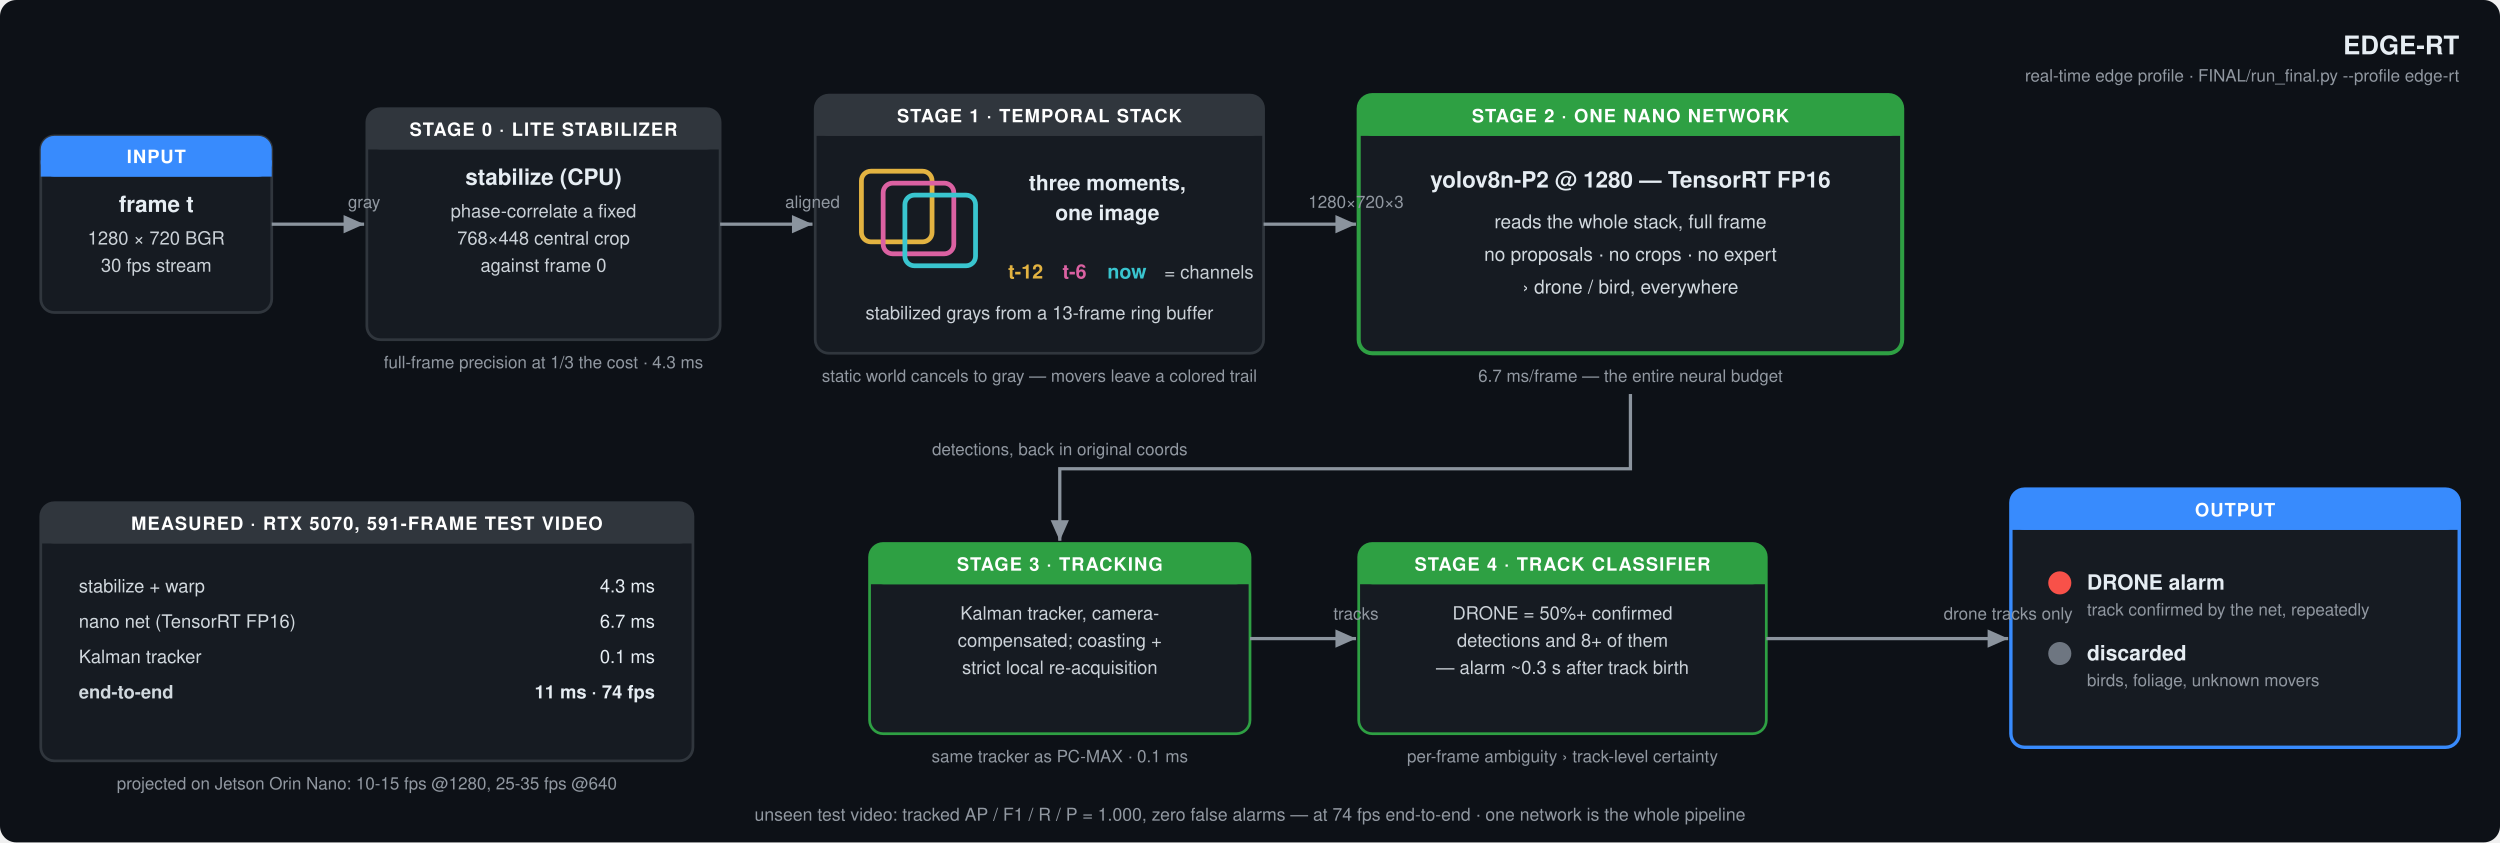
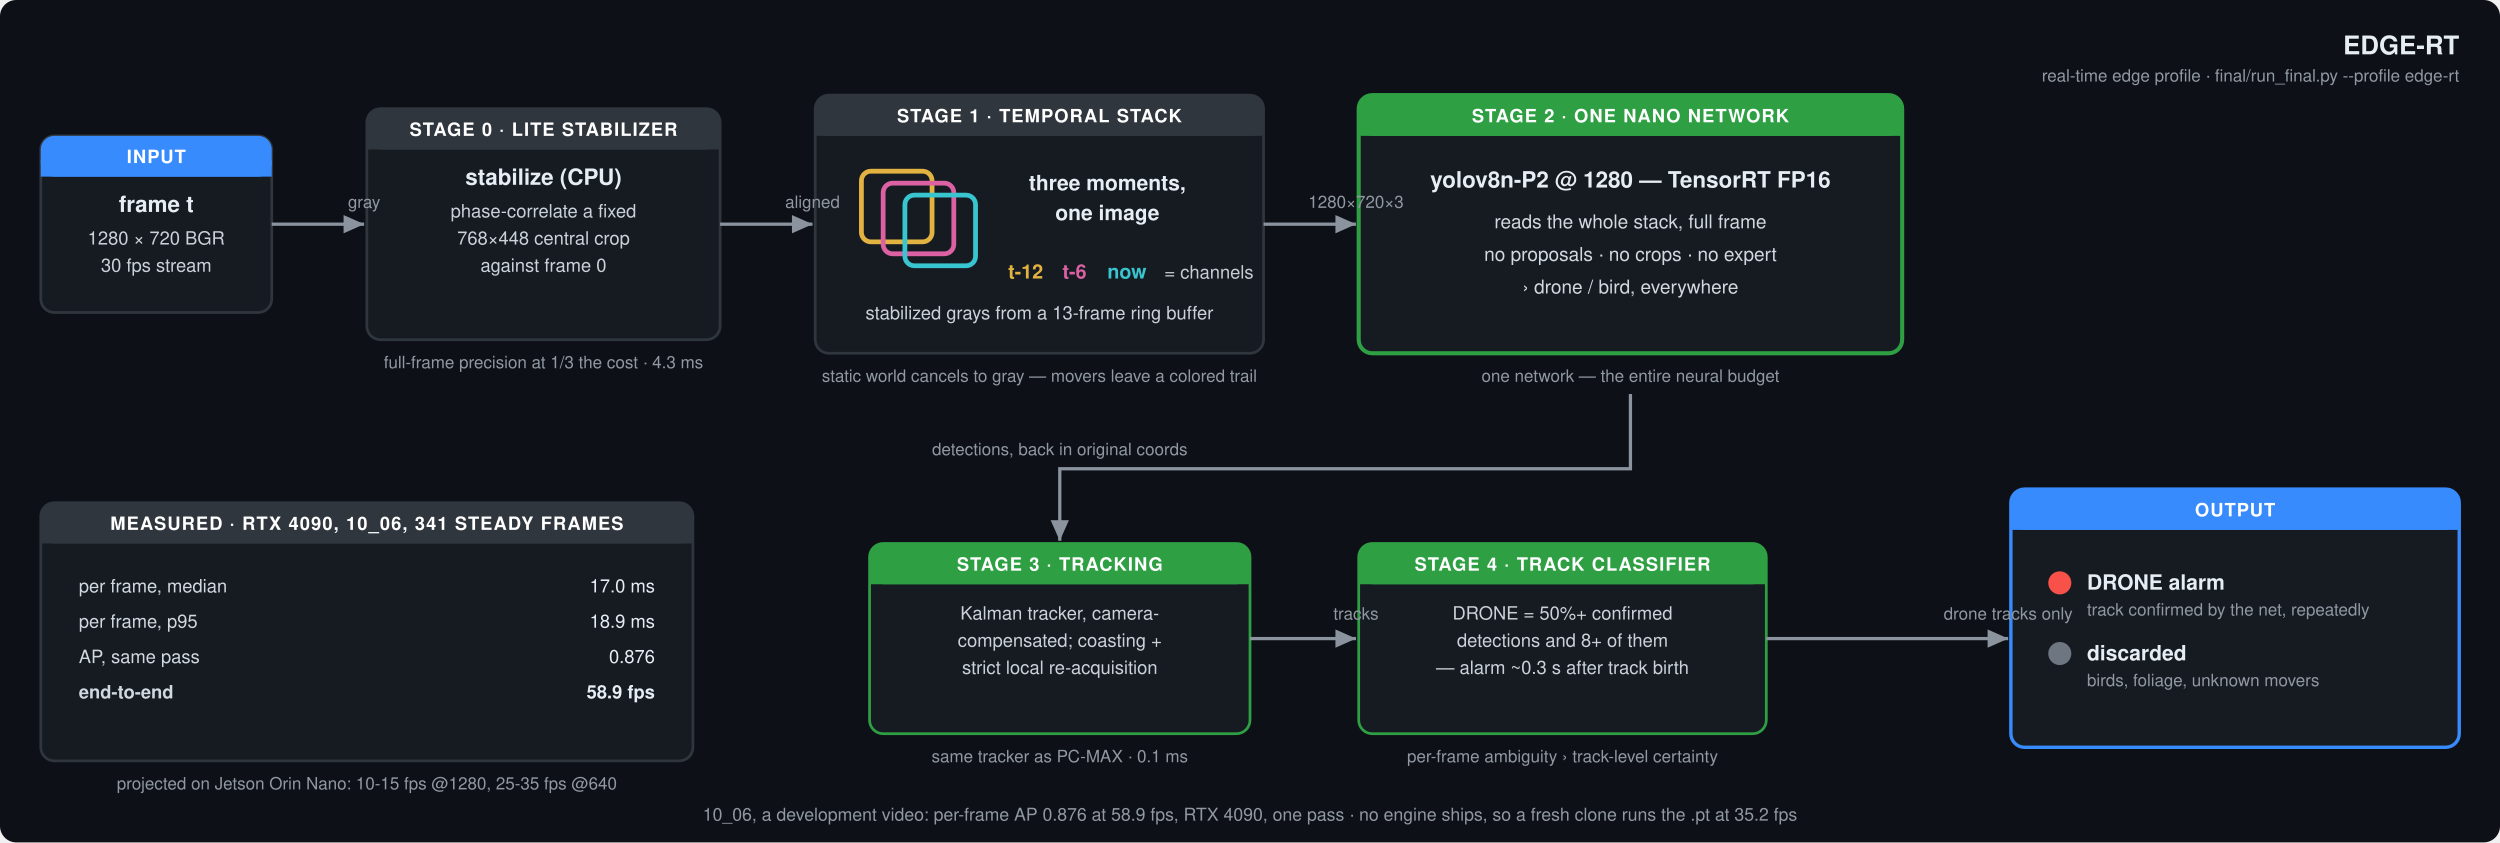
<svg xmlns="http://www.w3.org/2000/svg" width="1840" height="620" viewBox="0 0 1840 620" font-family="Segoe UI, Helvetica, Arial, sans-serif">
  <rect width="1840" height="620" fill="#0d1117" rx="12" />
  <defs>
    <marker id="ar" viewBox="0 0 10 10" refX="9" refY="5" markerWidth="7" markerHeight="7" orient="auto-start-reverse">
      <path d="M 0 1 L 9 5 L 0 9 z" fill="#8b949e" />
    </marker>
  </defs>
  <text x="1810" y="40" text-anchor="end" font-size="19" font-weight="700" fill="#e6edf3">EDGE-RT</text>
-   <text x="1810" y="60" text-anchor="end" font-size="12.5" fill="#9198a1">real-time edge profile · FINAL/run_final.py --profile edge-rt</text>
+   <text x="1810" y="60" text-anchor="end" font-size="12.5" fill="#9198a1">real-time edge profile · final/run_final.py --profile edge-rt</text>
  <rect x="30" y="100" width="170" height="130" rx="10" fill="#161b22" stroke="#30363d" stroke-width="2" />
  <rect x="30" y="100" width="170" height="30" rx="10" fill="#388bfd" />
  <rect x="30" y="118" width="170" height="12" fill="#388bfd" />
  <text x="115.0" y="120" text-anchor="middle" font-size="13.5" font-weight="700" fill="#ffffff" letter-spacing="0.8">INPUT</text>
  <text x="115.0" y="156" text-anchor="middle" font-size="16.5" font-weight="700" fill="#e6edf3">frame t</text>
  <text x="115.0" y="180" text-anchor="middle" font-size="13.5" fill="#e6edf3" opacity="0.87">1280 × 720 BGR</text>
  <text x="115.0" y="200" text-anchor="middle" font-size="13.5" fill="#e6edf3" opacity="0.87">30 fps stream</text>
  <rect x="270" y="80" width="260" height="170" rx="10" fill="#161b22" stroke="#30363d" stroke-width="2" />
  <rect x="270" y="80" width="260" height="30" rx="10" fill="#30363d" />
  <rect x="270" y="98" width="260" height="12" fill="#30363d" />
  <text x="400.0" y="100" text-anchor="middle" font-size="13.5" font-weight="700" fill="#ffffff" letter-spacing="0.8">STAGE 0 · LITE STABILIZER</text>
  <text x="400.0" y="136" text-anchor="middle" font-size="16.5" font-weight="700" fill="#e6edf3">stabilize (CPU)</text>
  <text x="400.0" y="160" text-anchor="middle" font-size="13.5" fill="#e6edf3" opacity="0.87">phase-correlate a fixed</text>
  <text x="400.0" y="180" text-anchor="middle" font-size="13.5" fill="#e6edf3" opacity="0.87">768×448 central crop</text>
  <text x="400.0" y="200" text-anchor="middle" font-size="13.5" fill="#e6edf3" opacity="0.87">against frame 0</text>
  <text x="400.0" y="271" text-anchor="middle" font-size="12.5" fill="#9198a1">full-frame precision at 1/3 the cost · 4.3 ms</text>
  <rect x="600" y="70" width="330" height="190" rx="10" fill="#161b22" stroke="#30363d" stroke-width="2" />
  <rect x="600" y="70" width="330" height="30" rx="10" fill="#30363d" />
  <rect x="600" y="88" width="330" height="12" fill="#30363d" />
  <text x="765.0" y="90" text-anchor="middle" font-size="13.5" font-weight="700" fill="#ffffff" letter-spacing="0.8">STAGE 1 · TEMPORAL STACK</text>
  <rect x="634" y="126.0" width="52" height="52" rx="7" fill="none" stroke="#e3b341" stroke-width="3.5" />
  <rect x="650" y="134.8" width="52" height="52" rx="7" fill="none" stroke="#db61a2" stroke-width="3.5" />
  <rect x="666" y="143.6" width="52" height="52" rx="7" fill="none" stroke="#39c5cf" stroke-width="3.5" />
  <text x="815" y="140" text-anchor="middle" font-size="15.5" font-weight="700" fill="#e6edf3">three moments,</text>
  <text x="815" y="162" text-anchor="middle" font-size="15.5" font-weight="700" fill="#e6edf3">one image</text>
  <text x="742" y="205" font-size="14.5" font-weight="700" fill="#e3b341">t-12</text>
  <text x="782" y="205" font-size="14.5" font-weight="700" fill="#db61a2">t-6</text>
  <text x="815" y="205" font-size="14.5" font-weight="700" fill="#39c5cf">now</text>
  <text x="857" y="205" font-size="13.5" fill="#e6edf3" opacity="0.85">= channels</text>
  <text x="765.0" y="235" text-anchor="middle" font-size="13.5" fill="#e6edf3" opacity="0.87">stabilized grays from a 13-frame ring buffer</text>
  <text x="765.0" y="281" text-anchor="middle" font-size="12.5" fill="#9198a1">static world cancels to gray — movers leave a colored trail</text>
  <rect x="1000" y="70" width="400" height="190" rx="10" fill="#161b22" stroke="#2ea043" stroke-width="3" />
  <rect x="1000" y="70" width="400" height="30" rx="10" fill="#2ea043" />
  <rect x="1000" y="88" width="400" height="12" fill="#2ea043" />
  <text x="1200.0" y="90" text-anchor="middle" font-size="13.5" font-weight="700" fill="#ffffff" letter-spacing="0.8">STAGE 2 · ONE NANO NETWORK</text>
  <text x="1200.0" y="138" text-anchor="middle" font-size="16.5" font-weight="700" fill="#e6edf3">yolov8n-P2 @ 1280 — TensorRT FP16</text>
  <text x="1200.0" y="168" text-anchor="middle" font-size="14" fill="#e6edf3" opacity="0.9">reads the whole stack, full frame</text>
  <text x="1200.0" y="192" text-anchor="middle" font-size="14" fill="#e6edf3" opacity="0.9">no proposals · no crops · no expert</text>
  <text x="1200.0" y="216" text-anchor="middle" font-size="14" fill="#e6edf3" opacity="0.9">› drone / bird, everywhere</text>
-   <text x="1200.0" y="281" text-anchor="middle" font-size="12.5" fill="#9198a1">6.7 ms/frame — the entire neural budget</text>
+   <text x="1200.0" y="281" text-anchor="middle" font-size="12.5" fill="#9198a1">one network — the entire neural budget</text>
  <rect x="30" y="370" width="480" height="190" rx="10" fill="#161b22" stroke="#30363d" stroke-width="2" />
  <rect x="30" y="370" width="480" height="30" rx="10" fill="#30363d" />
  <rect x="30" y="388" width="480" height="12" fill="#30363d" />
-   <text x="270.0" y="390" text-anchor="middle" font-size="13.5" font-weight="700" fill="#ffffff" letter-spacing="0.8">MEASURED · RTX 5070, 591-FRAME TEST VIDEO</text>
-   <text x="58" y="436" font-size="13.5" fill="#e6edf3" opacity="0.9" font-weight="400">stabilize + warp</text>
-   <text x="482" y="436" text-anchor="end" font-size="13.5" font-weight="400" fill="#e6edf3">4.3 ms</text>
-   <text x="58" y="462" font-size="13.5" fill="#e6edf3" opacity="0.9" font-weight="400">nano net (TensorRT FP16)</text>
-   <text x="482" y="462" text-anchor="end" font-size="13.5" font-weight="400" fill="#e6edf3">6.7 ms</text>
-   <text x="58" y="488" font-size="13.5" fill="#e6edf3" opacity="0.9" font-weight="400">Kalman tracker</text>
-   <text x="482" y="488" text-anchor="end" font-size="13.5" font-weight="400" fill="#e6edf3">0.1 ms</text>
+   <text x="270.0" y="390" text-anchor="middle" font-size="13.5" font-weight="700" fill="#ffffff" letter-spacing="0.8">MEASURED · RTX 4090, 10_06, 341 STEADY FRAMES</text>
+   <text x="58" y="436" font-size="13.5" fill="#e6edf3" opacity="0.9" font-weight="400">per frame, median</text>
+   <text x="482" y="436" text-anchor="end" font-size="13.5" font-weight="400" fill="#e6edf3">17.0 ms</text>
+   <text x="58" y="462" font-size="13.5" fill="#e6edf3" opacity="0.9" font-weight="400">per frame, p95</text>
+   <text x="482" y="462" text-anchor="end" font-size="13.5" font-weight="400" fill="#e6edf3">18.9 ms</text>
+   <text x="58" y="488" font-size="13.5" fill="#e6edf3" opacity="0.9" font-weight="400">AP, same pass</text>
+   <text x="482" y="488" text-anchor="end" font-size="13.5" font-weight="400" fill="#e6edf3">0.876</text>
  <text x="58" y="514" font-size="13.5" fill="#e6edf3" opacity="0.9" font-weight="700">end-to-end</text>
-   <text x="482" y="514" text-anchor="end" font-size="13.5" font-weight="700" fill="#e6edf3">11 ms · 74 fps</text>
+   <text x="482" y="514" text-anchor="end" font-size="13.5" font-weight="700" fill="#e6edf3">58.9 fps</text>
  <text x="270.0" y="581" text-anchor="middle" font-size="12.5" fill="#9198a1">projected on Jetson Orin Nano: 10-15 fps @1280, 25-35 fps @640</text>
  <rect x="640" y="400" width="280" height="140" rx="10" fill="#161b22" stroke="#2ea043" stroke-width="2" />
  <rect x="640" y="400" width="280" height="30" rx="10" fill="#2ea043" />
  <rect x="640" y="418" width="280" height="12" fill="#2ea043" />
  <text x="780.0" y="420" text-anchor="middle" font-size="13.5" font-weight="700" fill="#ffffff" letter-spacing="0.8">STAGE 3 · TRACKING</text>
  <text x="780.0" y="456" text-anchor="middle" font-size="13.5" fill="#e6edf3" opacity="0.87">Kalman tracker, camera-</text>
  <text x="780.0" y="476" text-anchor="middle" font-size="13.5" fill="#e6edf3" opacity="0.87">compensated; coasting +</text>
  <text x="780.0" y="496" text-anchor="middle" font-size="13.5" fill="#e6edf3" opacity="0.87">strict local re-acquisition</text>
  <text x="780.0" y="561" text-anchor="middle" font-size="12.5" fill="#9198a1">same tracker as PC-MAX · 0.1 ms</text>
  <rect x="1000" y="400" width="300" height="140" rx="10" fill="#161b22" stroke="#2ea043" stroke-width="2" />
  <rect x="1000" y="400" width="300" height="30" rx="10" fill="#2ea043" />
  <rect x="1000" y="418" width="300" height="12" fill="#2ea043" />
  <text x="1150.0" y="420" text-anchor="middle" font-size="13.5" font-weight="700" fill="#ffffff" letter-spacing="0.8">STAGE 4 · TRACK CLASSIFIER</text>
  <text x="1150.0" y="456" text-anchor="middle" font-size="13.5" fill="#e6edf3" opacity="0.87">DRONE = 50%+ confirmed</text>
  <text x="1150.0" y="476" text-anchor="middle" font-size="13.5" fill="#e6edf3" opacity="0.87">detections and 8+ of them</text>
  <text x="1150.0" y="496" text-anchor="middle" font-size="13.5" fill="#e6edf3" opacity="0.87">— alarm ~0.3 s after track birth</text>
  <text x="1150.0" y="561" text-anchor="middle" font-size="12.5" fill="#9198a1">per-frame ambiguity › track-level certainty</text>
  <rect x="1480" y="360" width="330" height="190" rx="10" fill="#161b22" stroke="#388bfd" stroke-width="2.5" />
  <rect x="1480" y="360" width="330" height="30" rx="10" fill="#388bfd" />
  <rect x="1480" y="378" width="330" height="12" fill="#388bfd" />
  <text x="1645.0" y="380" text-anchor="middle" font-size="13.5" font-weight="700" fill="#ffffff" letter-spacing="0.8">OUTPUT</text>
  <circle cx="1516" cy="429" r="8.5" fill="#f85149" />
  <text x="1536" y="434" font-size="15.5" font-weight="700" fill="#e6edf3">DRONE alarm</text>
  <text x="1536" y="453" font-size="12.5" fill="#9198a1">track confirmed by the net, repeatedly</text>
  <circle cx="1516" cy="481" r="8.5" fill="#6e7681" />
  <text x="1536" y="486" font-size="15.5" font-weight="700" fill="#e6edf3">discarded</text>
  <text x="1536" y="505" font-size="12.5" fill="#9198a1">birds, foliage, unknown movers</text>
  <path d="M 200 165 L 268 165" fill="none" stroke="#8b949e" stroke-width="2.4" marker-end="url(#ar)" />
  <text x="268" y="153" text-anchor="middle" font-size="12.5" fill="#9198a1">gray</text>
  <path d="M 530 165 L 598 165" fill="none" stroke="#8b949e" stroke-width="2.4" marker-end="url(#ar)" />
  <text x="598" y="153" text-anchor="middle" font-size="12.5" fill="#9198a1">aligned</text>
  <path d="M 930 165 L 998 165" fill="none" stroke="#8b949e" stroke-width="2.4" marker-end="url(#ar)" />
  <text x="998" y="153" text-anchor="middle" font-size="12.5" fill="#9198a1">1280×720×3</text>
  <path d="M 1200 290 L 1200 345 L 780 345 L 780 398" fill="none" stroke="#8b949e" stroke-width="2.4" marker-end="url(#ar)" />
  <text x="780" y="335" text-anchor="middle" font-size="12.5" fill="#9198a1">detections, back in original coords</text>
  <path d="M 920 470 L 998 470" fill="none" stroke="#8b949e" stroke-width="2.4" marker-end="url(#ar)" />
  <text x="998" y="456" text-anchor="middle" font-size="12.5" fill="#9198a1">tracks</text>
  <path d="M 1300 470 L 1478 470" fill="none" stroke="#8b949e" stroke-width="2.4" marker-end="url(#ar)" />
  <text x="1478" y="456" text-anchor="middle" font-size="12.5" fill="#9198a1">drone tracks only</text>
-   <text x="920.0" y="604" text-anchor="middle" font-size="13" fill="#9198a1">unseen test video: tracked AP / F1 / R / P = 1.000, zero false alarms — at 74 fps end-to-end · one network is the whole pipeline</text>
+   <text x="920.0" y="604" text-anchor="middle" font-size="13" fill="#9198a1">10_06, a development video: per-frame AP 0.876 at 58.9 fps, RTX 4090, one pass · no engine ships, so a fresh clone runs the .pt at 35.2 fps</text>
</svg>
